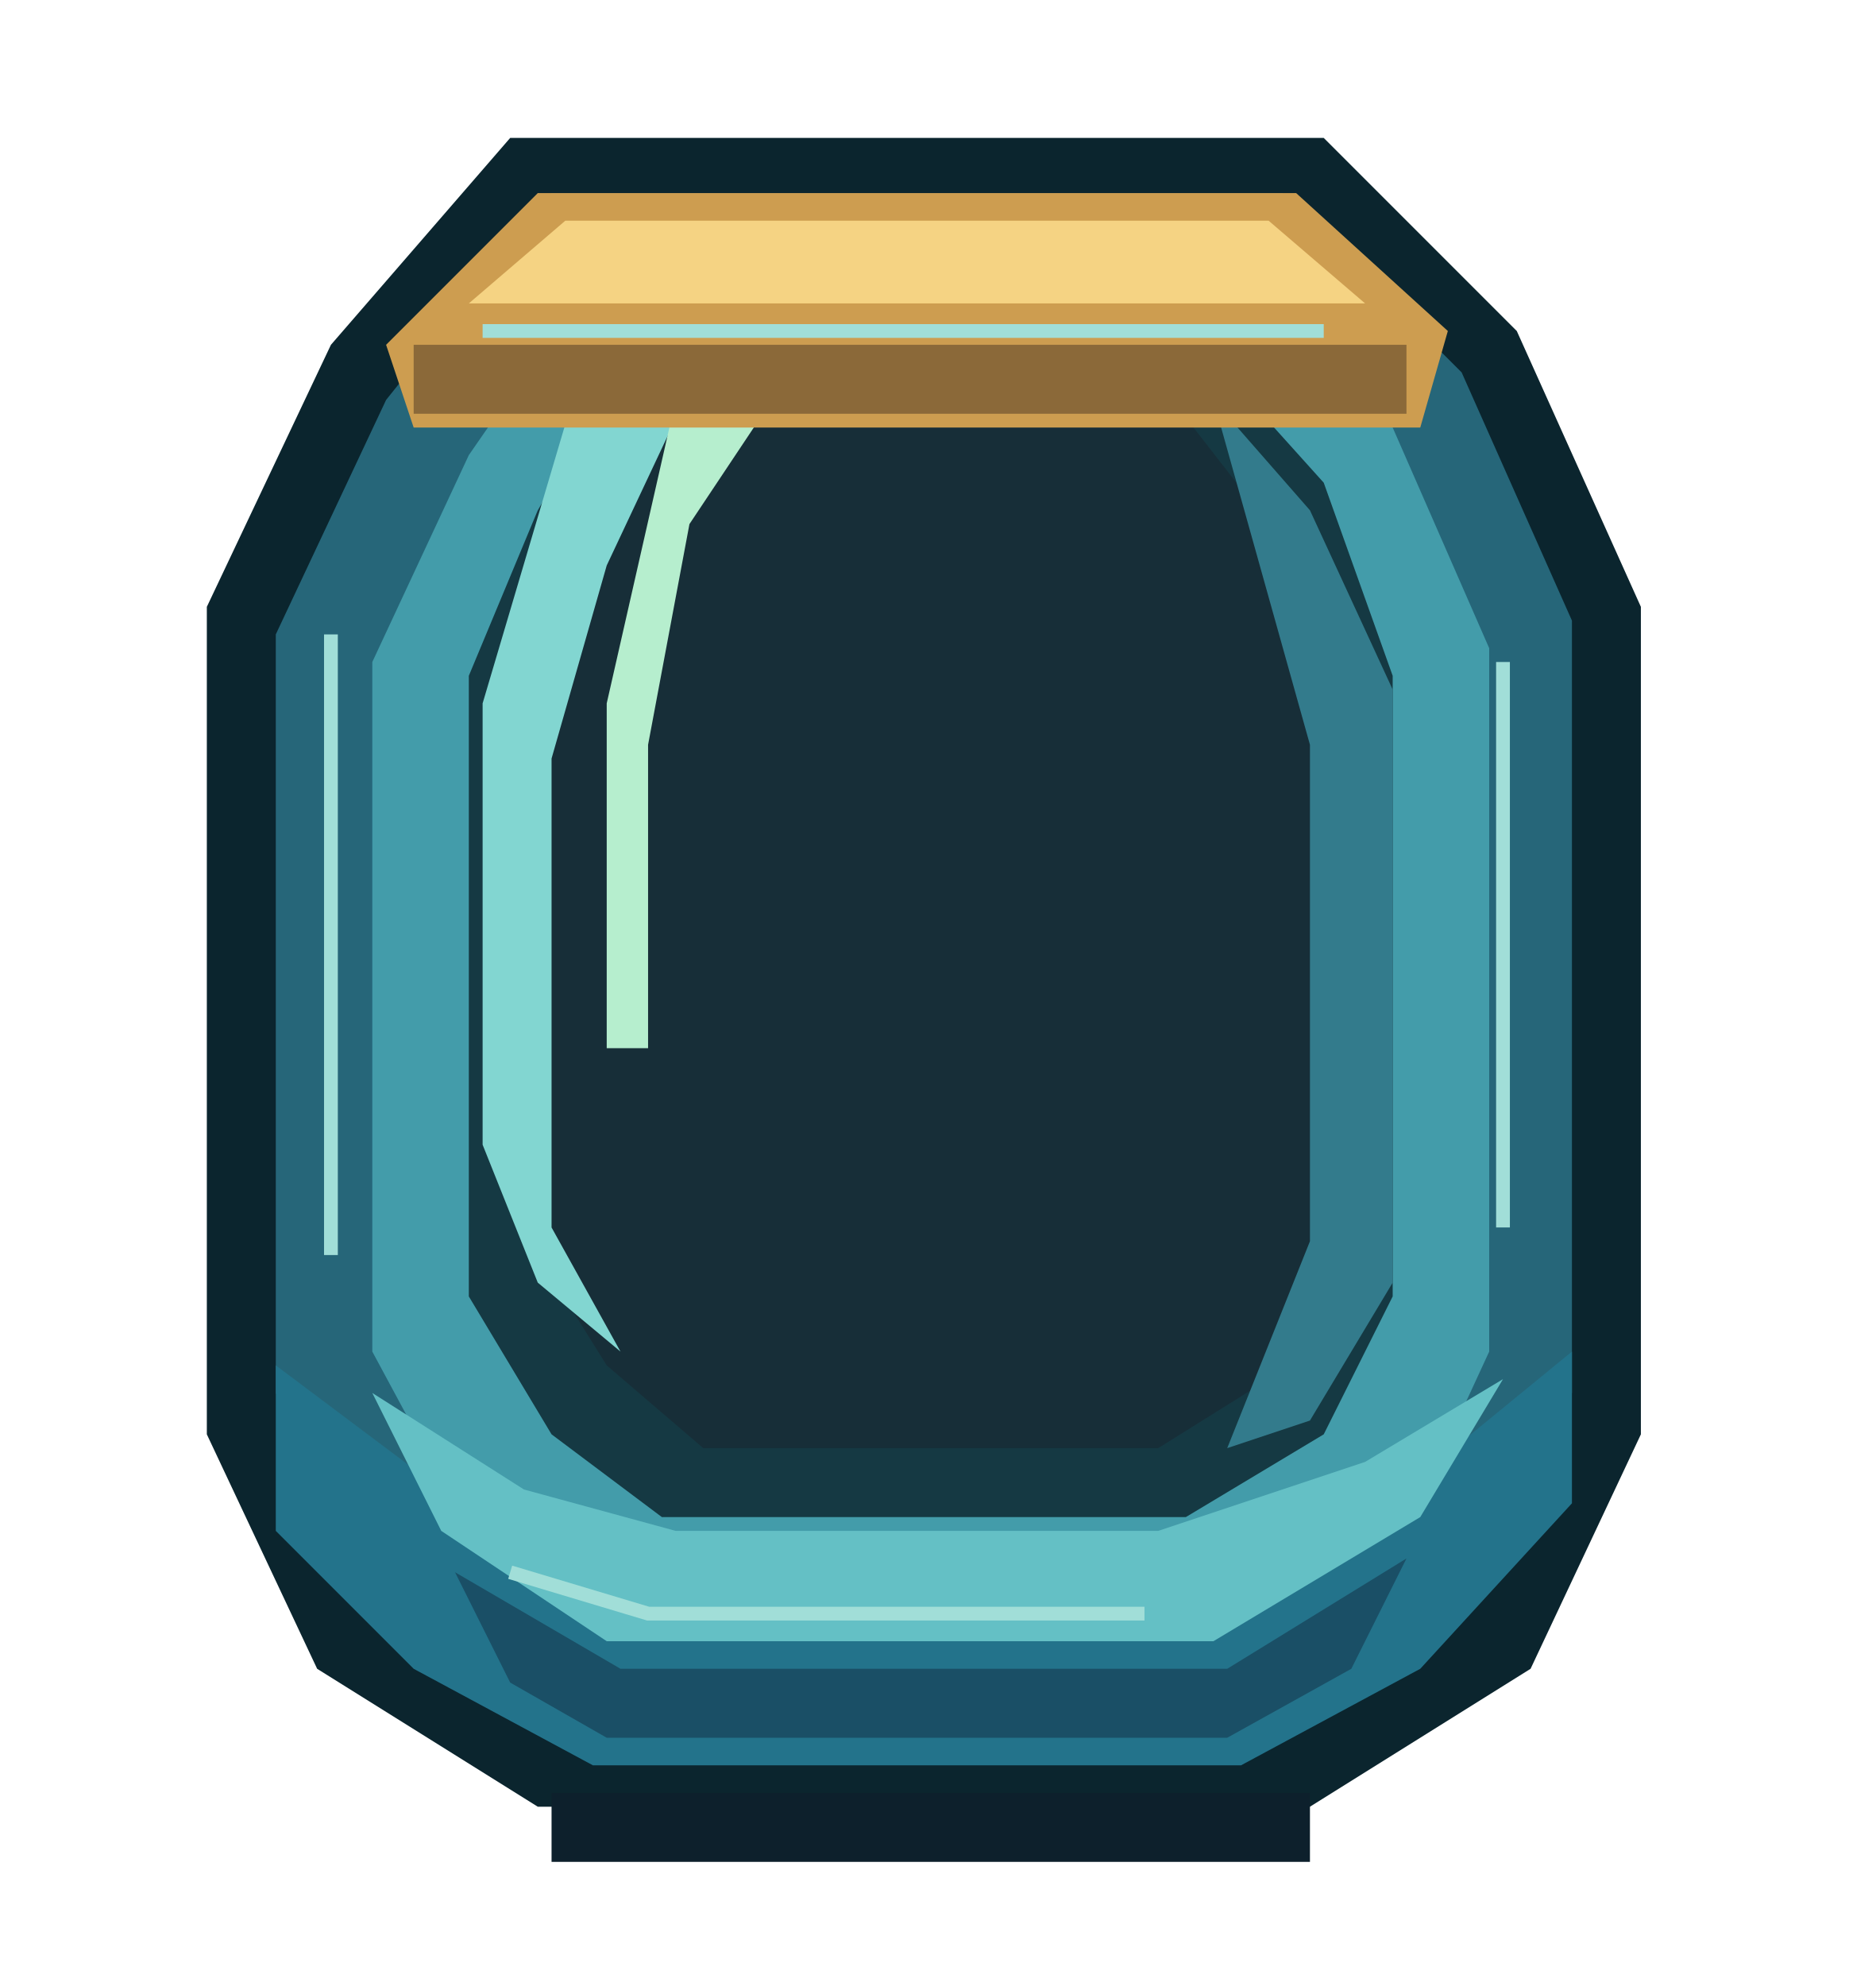
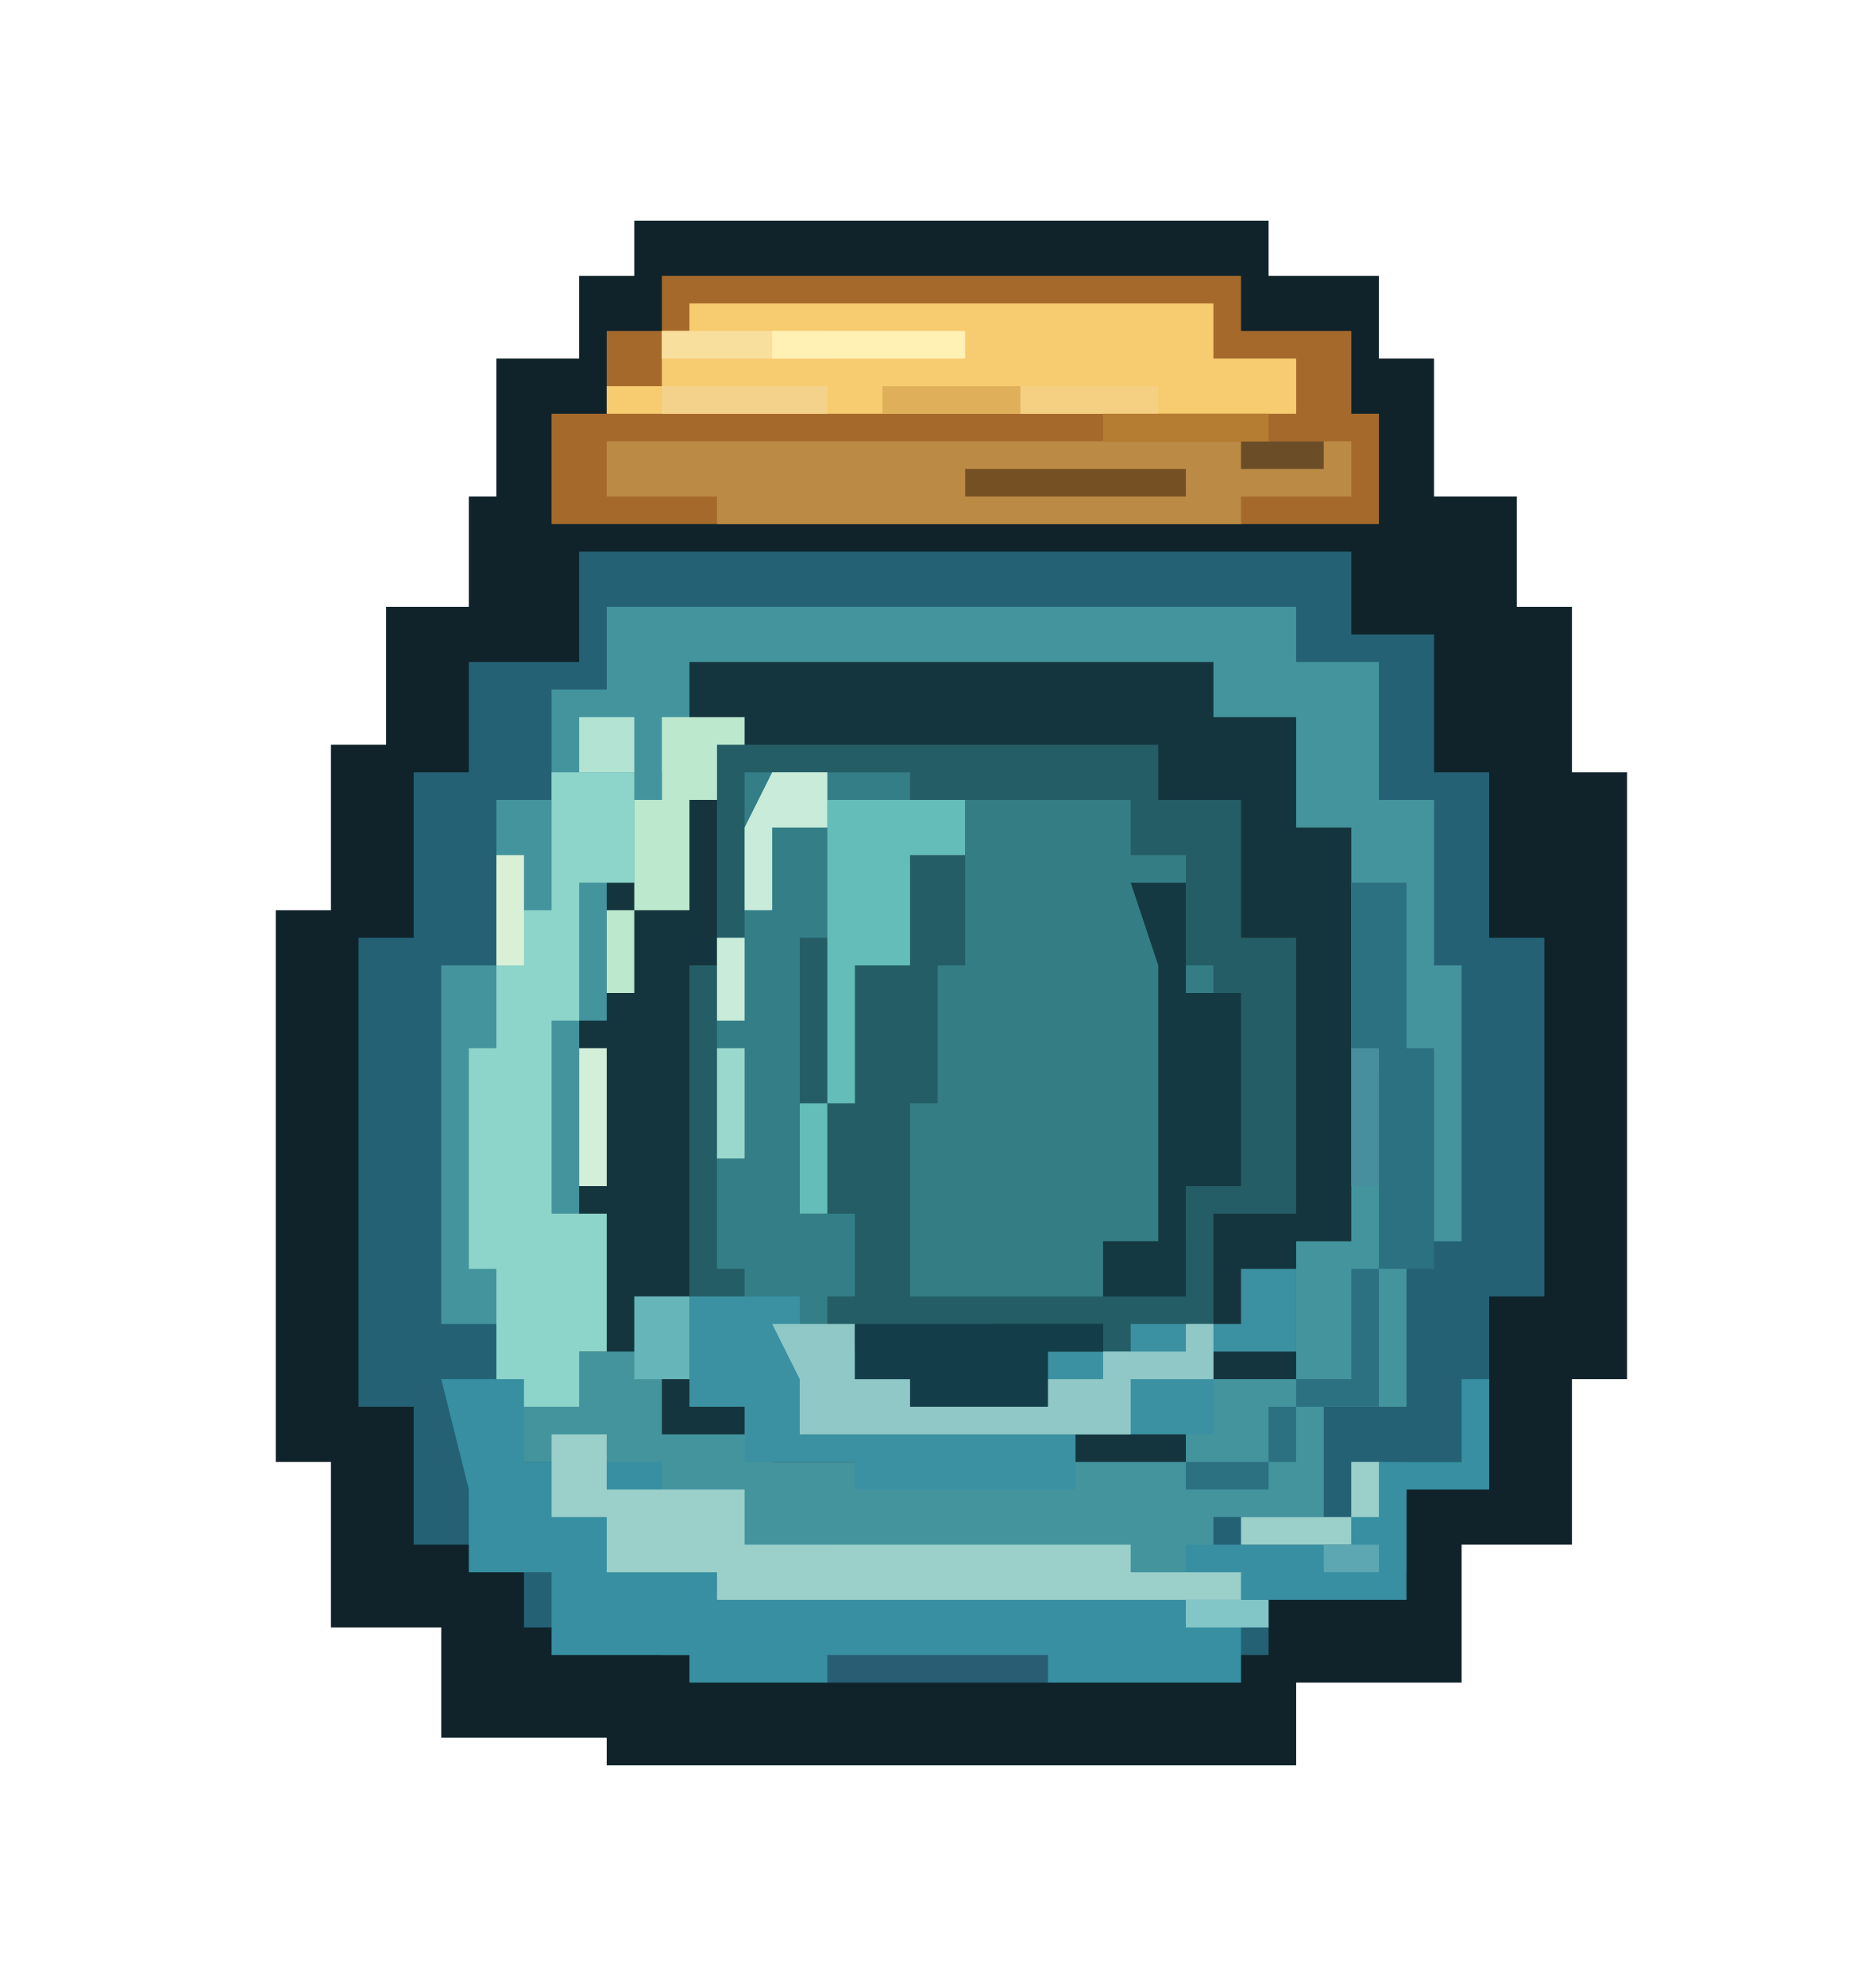
<svg xmlns="http://www.w3.org/2000/svg" width="136" height="144" viewBox="0 0 136 144">
-   <path d="M37 10 H96 L110 24 L119 44 V104 L111 121 L95 131 H39 L23 121 L15 104 V44 L24 25 Z" fill="#0b252e" />
-   <path d="M40 14 H93 L106 27 L114 45 V101 L107 116 L92 126 H41 L28 117 L20 101 V46 L28 29 Z" fill="#266679" />
-   <path d="M43 20 H90 L101 31 L108 47 V98 L102 111 L89 118 H45 L34 111 L27 98 V48 L34 33 Z" fill="#439caa" />
-   <path d="M46 25 H87 L96 35 L101 49 V94 L96 104 L86 110 H48 L40 104 L34 94 V49 L39 37 Z" fill="#153943" />
-   <path d="M48 29 H85 L92 38 L97 50 V92 L92 100 L84 105 H51 L44 99 L39 91 V51 L43 40 Z" fill="#172e38" />
-   <path d="M43 24 H52 L44 41 L40 55 V89 L45 98 L39 93 L35 83 V51 Z" fill="#82d6d1" />
-   <path d="M88 29 L95 37 L101 50 V93 L95 103 L89 105 L95 90 V54 Z" fill="#337b8c" />
-   <path d="M49 29 H56 L50 38 L47 54 V76 H44 V51 Z" fill="#b6eece" />
-   <path d="M39 14 H94 L105 24 L103 31 H30 L28 25 Z" fill="#cd9d50" />
-   <path d="M41 16 H92 L99 22 H34 Z" fill="#f5d383" />
-   <path d="M30 25 H102 V30 H30 Z" fill="#8b6939" />
-   <path d="M20 99 L32 108 L47 114 H86 L103 107 L114 98 V109 L103 121 L90 128 H43 L30 121 L20 111 Z" fill="#23738b" />
-   <path d="M27 101 L38 108 L49 111 H84 L99 106 L109 100 L103 110 L88 119 H44 L32 111 Z" fill="#64c0c5" />
-   <path d="M33 114 L45 121 H89 L102 113 L98 121 L89 126 H44 L37 122 Z" fill="#1a4f66" />
-   <path d="M40 130 H95 V135 H40 Z" fill="#0d202c" />
-   <path d="M24 46 V91 M109 48 V89 M35 24 H96 M37 114 L47 117 H83" fill="none" stroke="#a1ded8" stroke-width="1" />
+   <g transform="translate(4 8)">
+     <path d="M42 8 H88 V12 H96 V18 H100 V28 H106 V36 H110 V48 H114 V66 V92 H110 V104 H102 V114 H90 V120 H40 V118 H28 V110 H20 V98 H16 V82 V58 H20 V46 H24 V36 H30 V28 H32 V18 H38 V12 H42 Z" fill="#10232b" />
+     <path d="M44 12 H86 V16 H94 V22 H96 V30 H36 V22 H40 V16 H44 Z" fill="#a56a2b" />
+     <path d="M46 14 H84 V18 H90 V22 H40 V20 H44 V16 H46 Z" fill="#f7cc70" />
+     <path d="M40 24 H94 V28 H86 V30 H48 V28 H40 Z" fill="#bb8a45" />
+     <path d="M38 32 H94 V38 H100 V48 H104 V60 H108 V86 H104 V98 H98 V106 H88 V112 H44 V110 H34 V104 H26 V94 H22 V80 V60 H26 V48 H30 V40 H38 Z" fill="#256175" />
+     <path d="M40 36 H90 V40 H96 V50 H100 V62 H102 V82 H98 V94 H92 V102 H84 V106 H48 V104 H38 V98 H32 V88 H28 V76 V62 H32 V50 H36 V42 H40 Z" fill="#44949e" />
+     <path d="M46 40 H84 V44 H90 V52 H94 V64 V82 H90 V92 H82 V98 H52 V96 H44 V90 H38 V80 V66 H40 V56 H44 V48 H46 Z" fill="#15353e" />
+     <path d="M48 46 H80 V50 H86 V60 H90 V72 V80 H84 V90 H78 V94 H56 V92 H50 V86 H46 V76 V62 H48 Z" fill="#1a3a43" />
+     <path d="M36 48 H42 V56 H38 V66 H36 V80 H40 V90 H38 V94 H32 V84 H30 V68 H32 V58 H36 Z" fill="#8dd4ca" />
+     <path d="M44 44 H50 V50 H46 V58 H42 V64 H40 V58 H42 V50 H44 Z" fill="#bce8ce" />
+     <rect x="38" y="68" width="2" height="10" fill="#d3efda" />
+     <rect x="42" y="86" width="4" height="6" fill="#66b6b9" />
+     <path d="M94 56 H98 V68 H100 V84 H96 V94 H88 V100 H82 V98 H90 V92 H94 V84 H96 V70 H94 Z" fill="#2b7182" />
+     <path d="M28 92 H34 V98 H44 V104 H56 V106 H82 V104 H94 V98 H102 V92 H104 V100 H98 V108 H86 V114 H46 V112 H36 V106 H30 V100 Z" fill="#378fa1" />
+     <path d="M36 96 H40 V100 H50 V104 H78 V106 H86 V102 H96 V98 H94 V104 H86 V108 H48 V106 H40 V102 H36 Z" fill="#9bcfca" />
+     <rect x="44" y="16" width="12" height="2" fill="#f9df9d" />
+     <rect x="70" y="20" width="10" height="2" fill="#f5d083" />
+     <rect x="86" y="24" width="6" height="2" fill="#6b4e28" />
+     <rect x="56" y="112" width="16" height="2" fill="#285d74" />
+     <rect x="92" y="104" width="4" height="2" fill="#5ca7b1" />
+     <path d="M48 46 H80 V50 H86 V60 H90 V72 V80 H84 V90 H78 V94 H56 V92 H50 V86 H46 V76 V62 H48 Z" fill="#245d65" />
+     <path d="M50 48 H62 V52 H58 V60 H54 V70 H54 V80 H58 V86 H56 V90 H50 V84 H48 V74 V60 H50 Z" fill="#347e87" />
+     <path d="M56 50 H66 V54 H62 V62 H58 V72 H56 V80 H54 V72 H56 V60 Z" fill="#64bdb9" />
+     <path d="M66 50 H78 V54 H82 V62 H84 V74 H82 V82 H76 V86 H66 V86 H62 V80 H62 V72 H64 V62 H66 Z" fill="#357d85" />
+     <path d="M78 56 H82 V64 H86 V78 H82 V86 H76 V90 H68 V88 H76 V82 H80 V72 H80 V62 Z" fill="#143942" />
+     <path d="M52 48 H56 V52 H52 V58 H50 V66 H48 V60 H50 V52 Z" fill="#c9ecda" />
+     <rect x="48" y="68" width="2" height="8" fill="#9ad7cd" />
+     <path d="M46 86 H54 V90 H78 V88 H86 V84 H90 V90 H84 V96 H74 V100 H58 V98 H50 V94 H46 Z" fill="#3b91a1" />
+     <path d="M52 88 H58 V92 H76 V90 H82 V88 H84 V92 H78 V96 H60 V96 H54 V92 Z" fill="#90c8c7" />
+     <path d="M58 88 H76 V90 H72 V94 H62 V92 H58 Z" fill="#143d4a" />
+     <rect x="52" y="16" width="14" height="2" fill="#fff0b4" />
+     <rect x="44" y="20" width="12" height="2" fill="#f5d28b" />
+     <rect x="60" y="20" width="10" height="2" fill="#dfaf59" />
+     <rect x="76" y="22" width="12" height="2" fill="#b57d32" />
+     <rect x="66" y="26" width="16" height="2" fill="#755023" />
+     <rect x="32" y="54" width="2" height="8" fill="#d9f0d7" />
+     <rect x="38" y="44" width="4" height="4" fill="#b3e3d2" />
+     <rect x="94" y="68" width="2" height="10" fill="#478e9f" />
+     <rect x="82" y="108" width="6" height="2" fill="#83c6c8" />
+   </g>
</svg>
